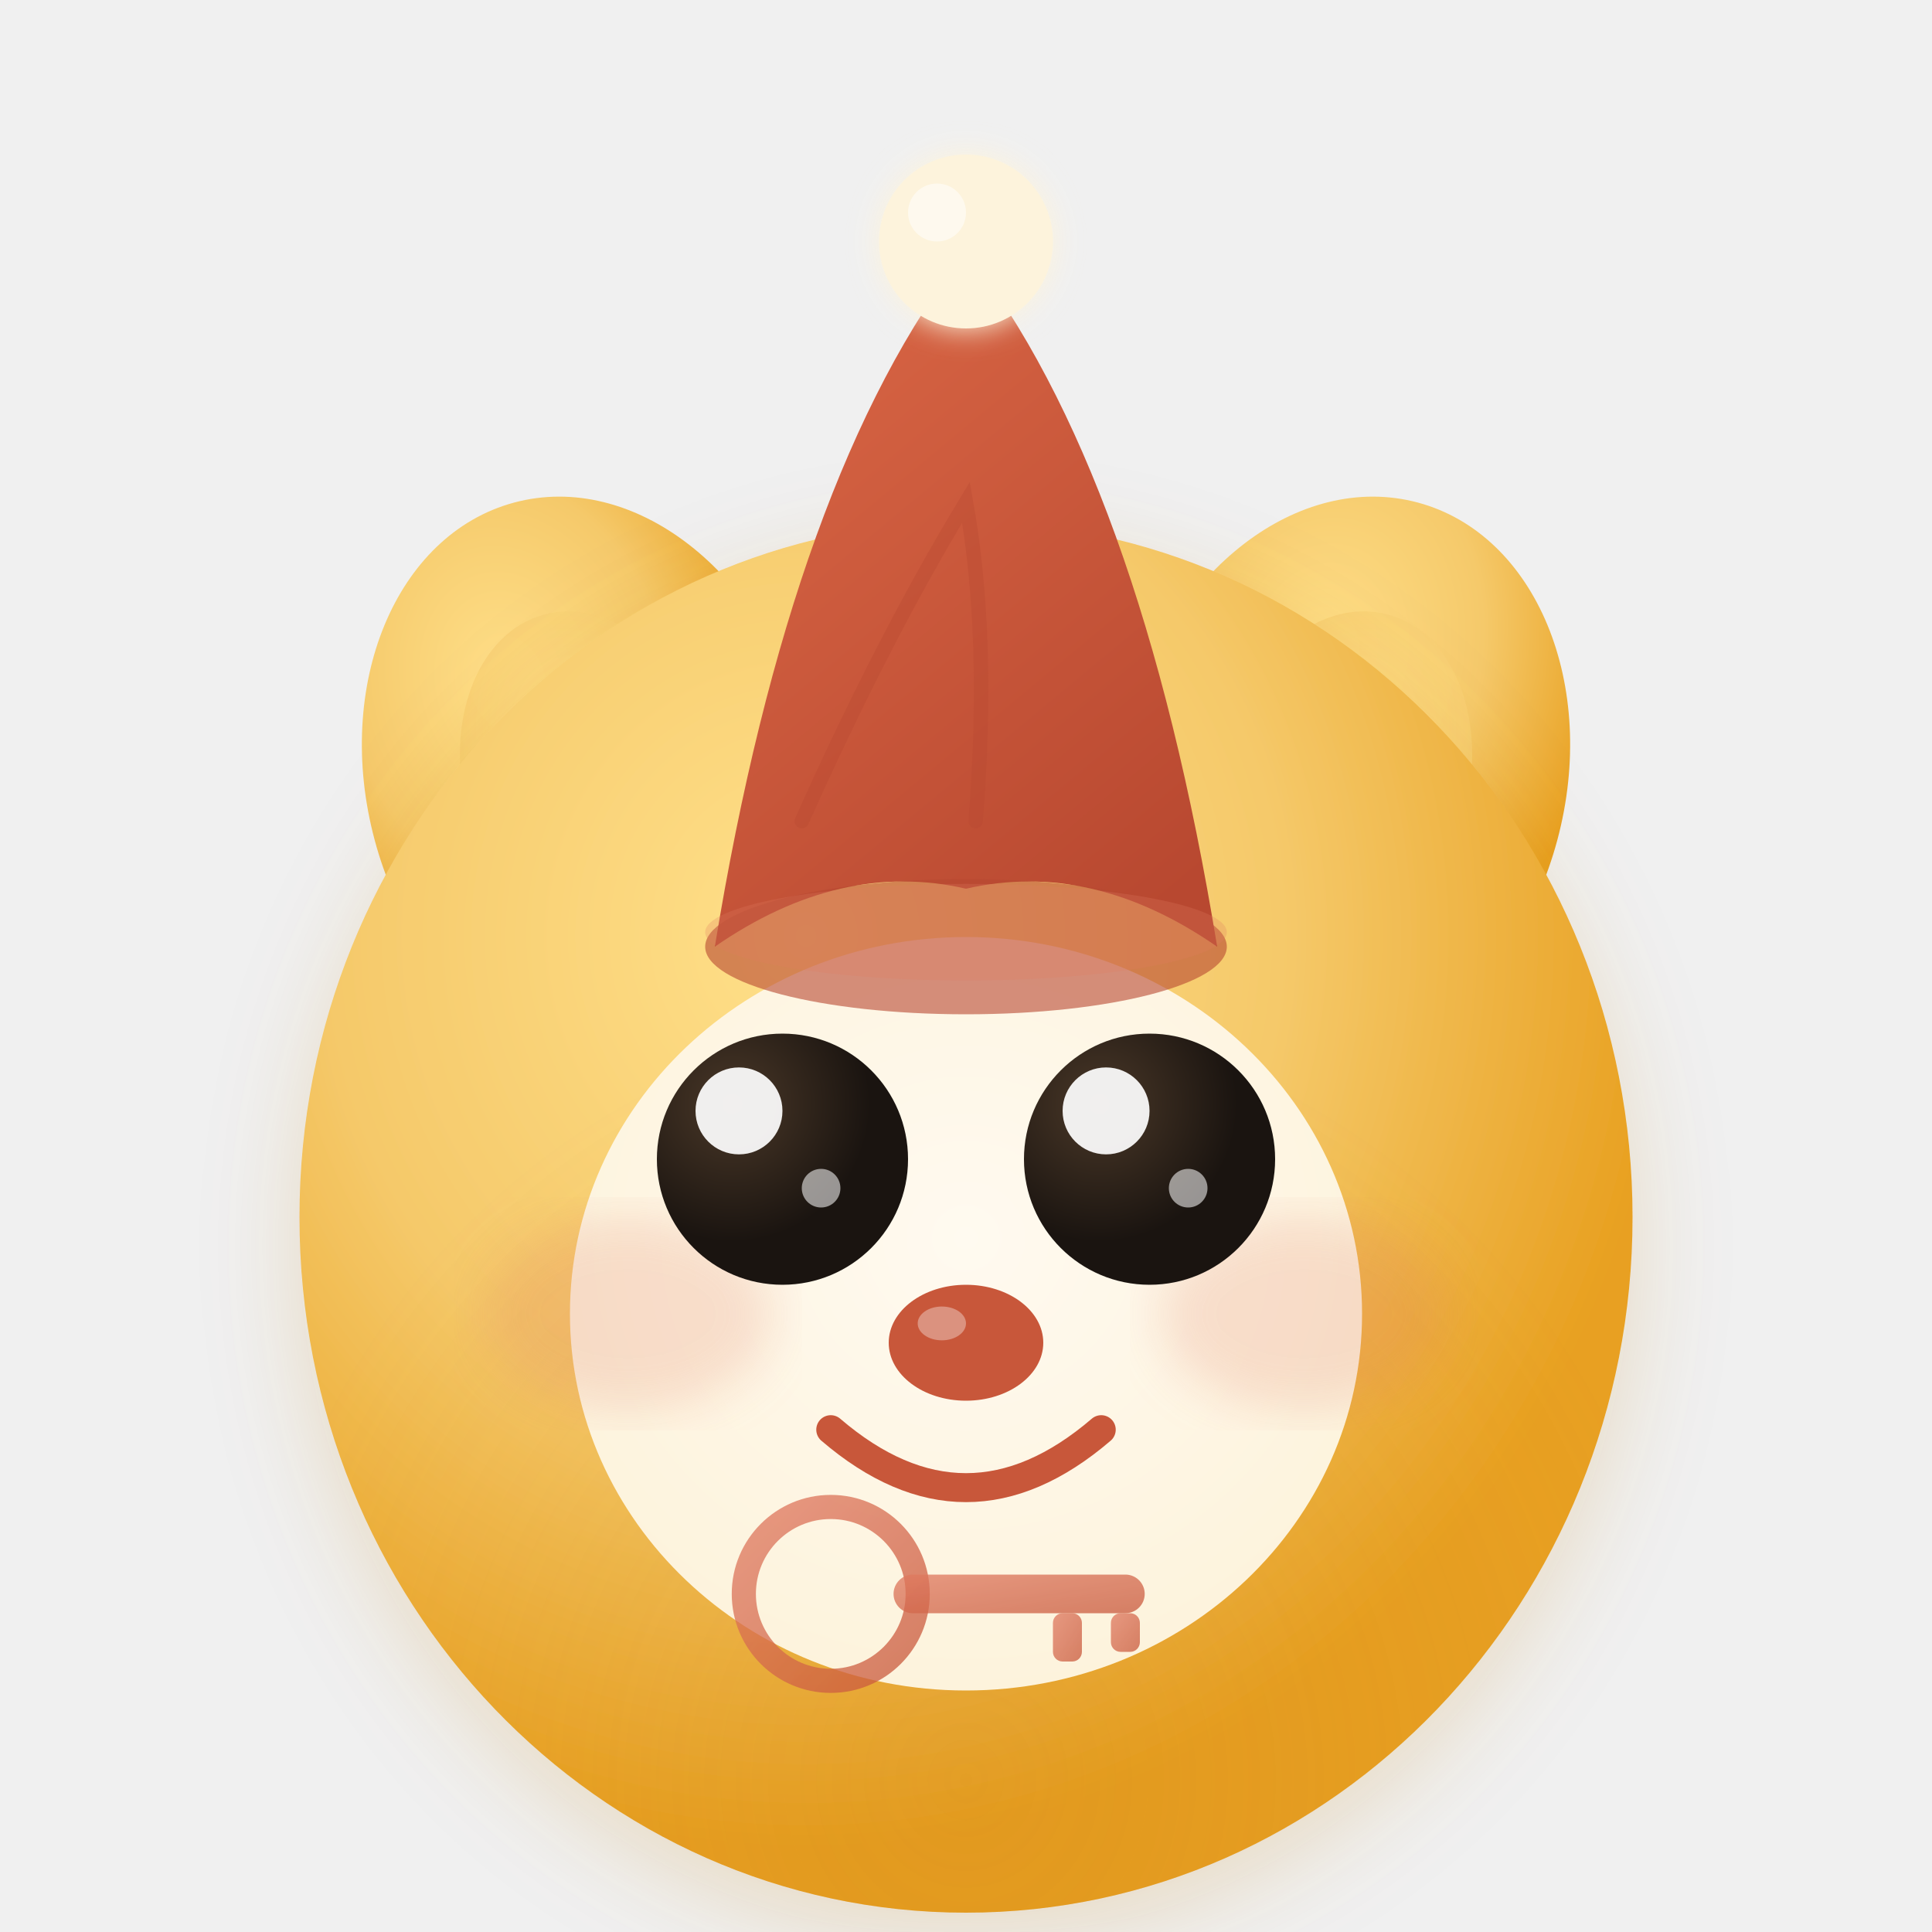
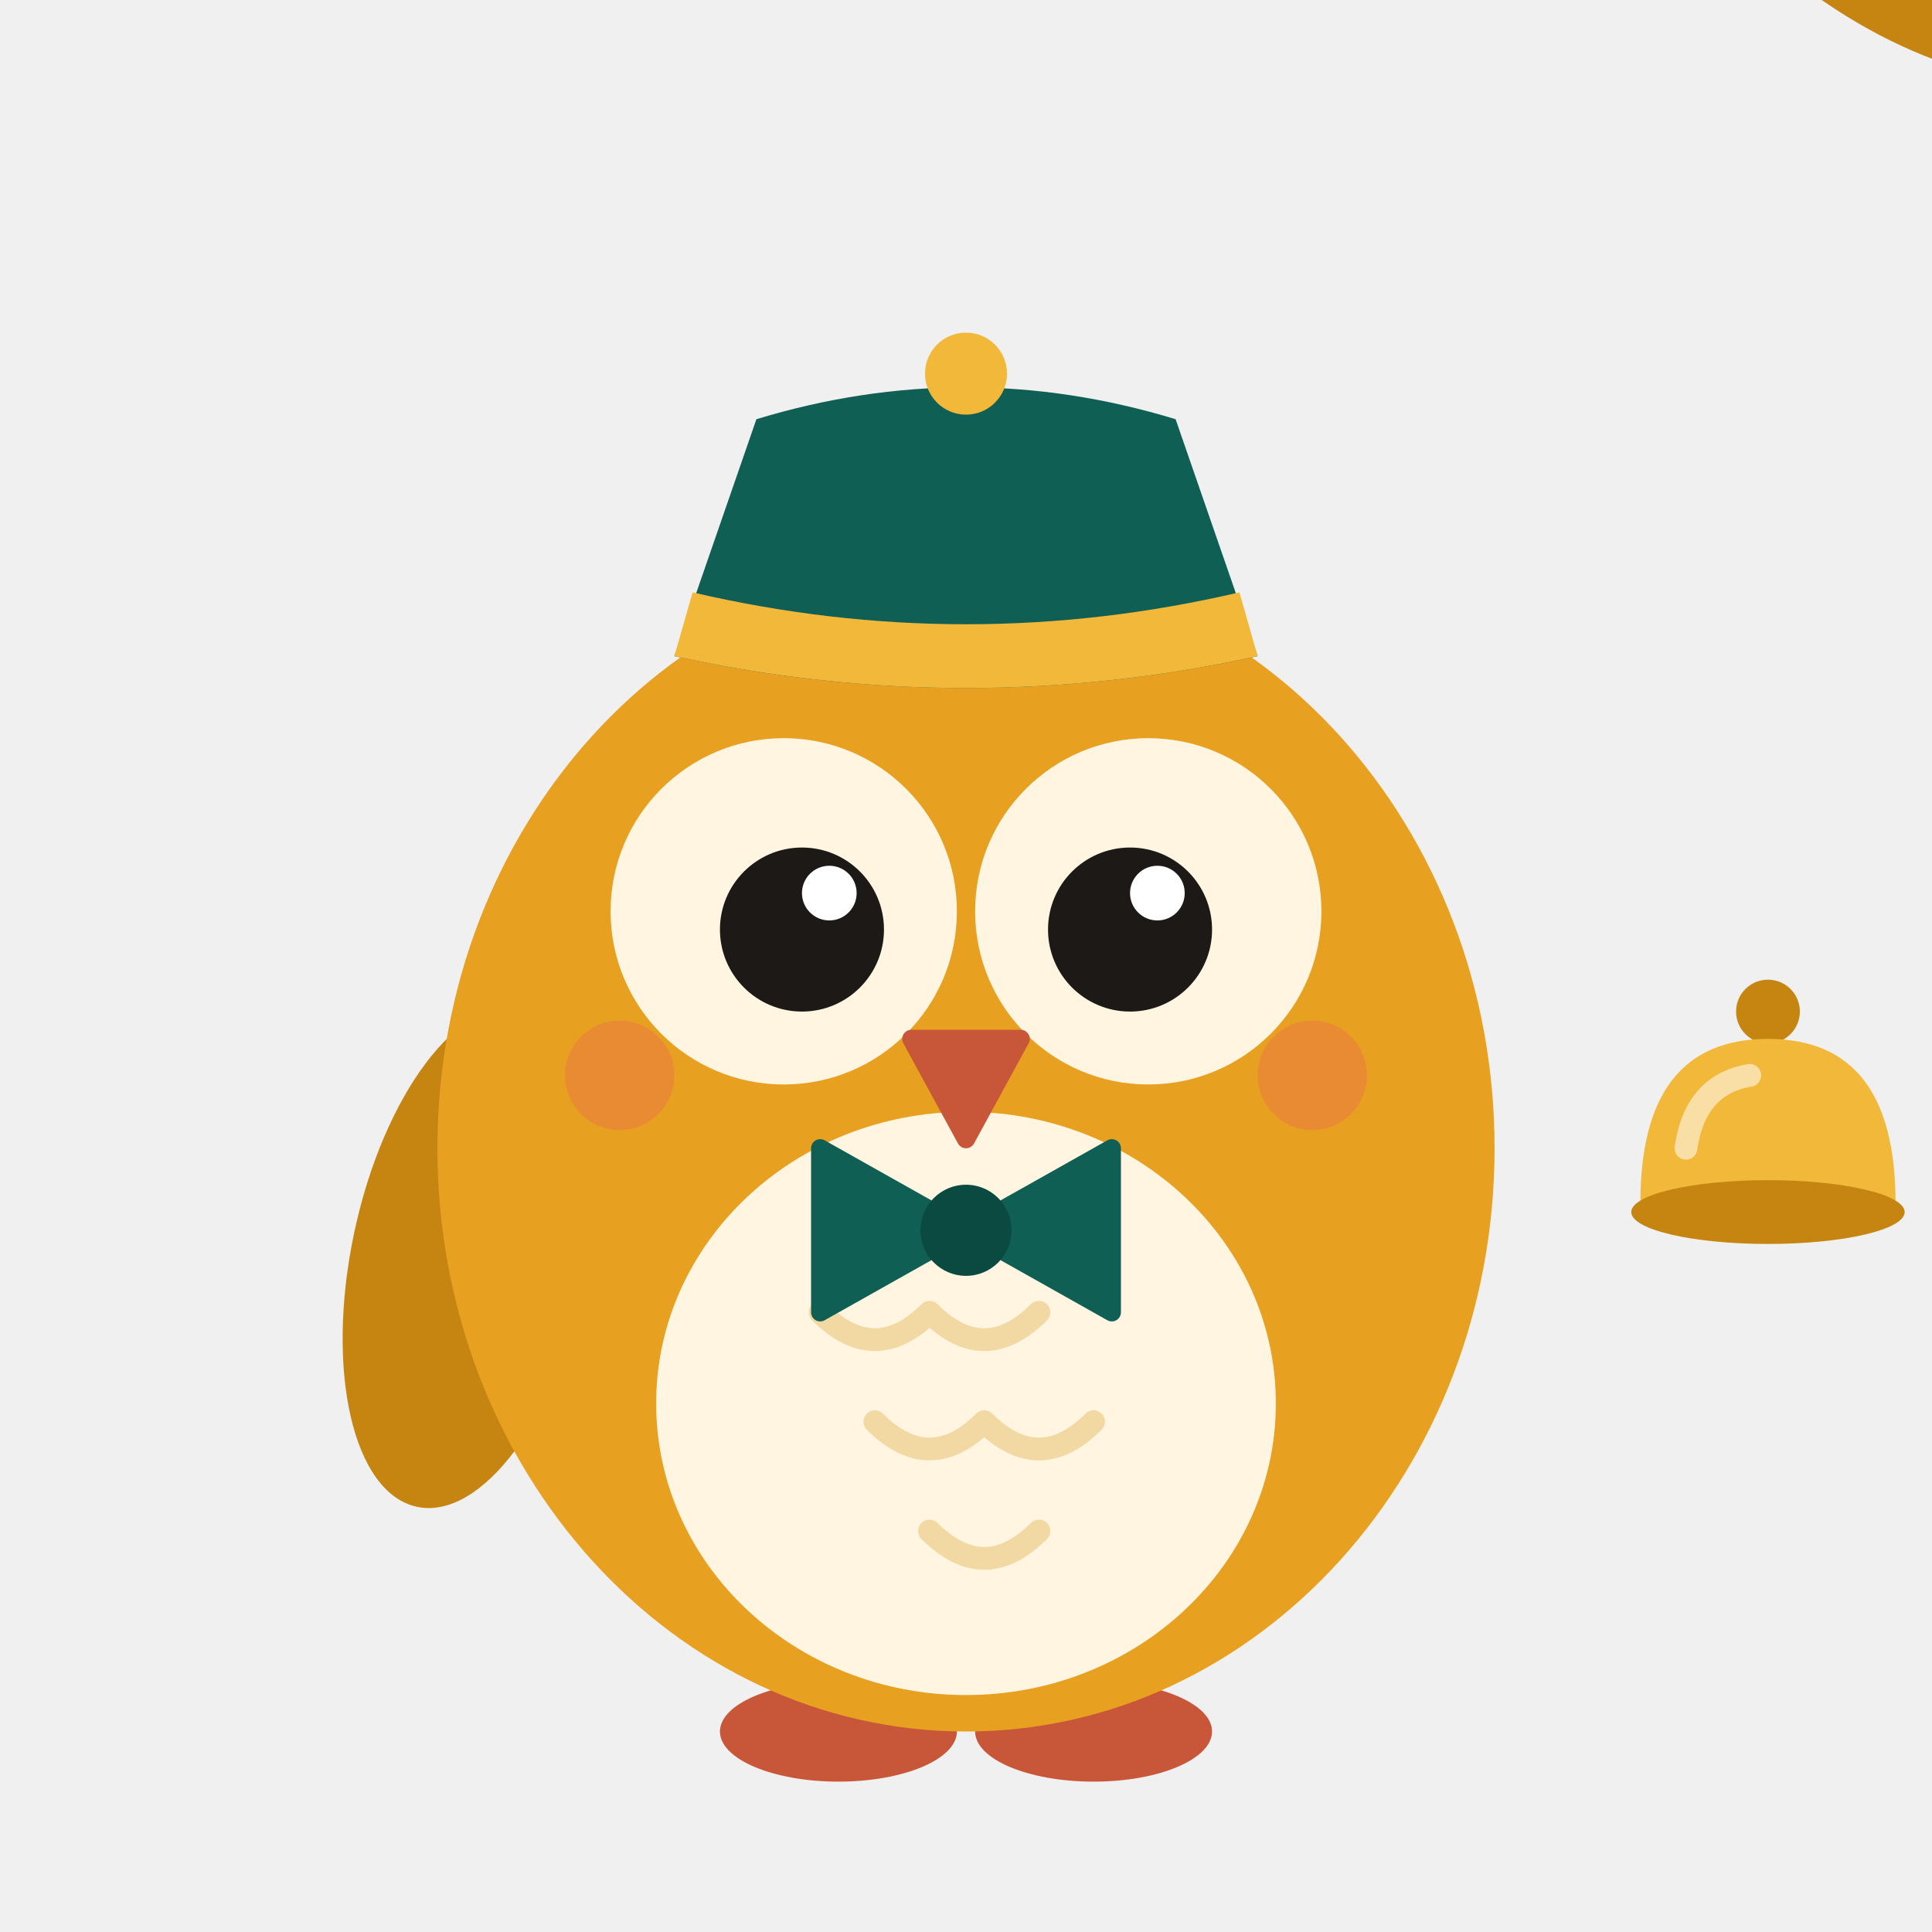
- <svg xmlns="http://www.w3.org/2000/svg" viewBox="0 0 400 400" width="400" height="400" fill="none">
-   <defs>
-     <radialGradient id="bodyGrad" cx="38%" cy="30%" r="65%">
-       <stop offset="0%" stop-color="#FFE08A" />
-       <stop offset="55%" stop-color="#F5C96A" />
-       <stop offset="100%" stop-color="#E8A020" />
-     </radialGradient>
-     <radialGradient id="earInnerGrad" cx="50%" cy="40%" r="60%">
-       <stop offset="0%" stop-color="#FFE08A" />
-       <stop offset="100%" stop-color="#F5C96A" />
-     </radialGradient>
-     <radialGradient id="bellyGrad" cx="50%" cy="40%" r="60%">
-       <stop offset="0%" stop-color="#FFFAF0" />
-       <stop offset="100%" stop-color="#FDF3DC" />
-     </radialGradient>
-     <radialGradient id="bodyShadow" cx="50%" cy="90%" r="55%">
-       <stop offset="0%" stop-color="#C47A10" stop-opacity="0.18" />
-       <stop offset="100%" stop-color="#C47A10" stop-opacity="0" />
-     </radialGradient>
-     <linearGradient id="capGrad" x1="20%" y1="0%" x2="80%" y2="100%">
-       <stop offset="0%" stop-color="#D96645" />
-       <stop offset="100%" stop-color="#B84830" />
-     </linearGradient>
-     <radialGradient id="eyeShine" cx="30%" cy="28%" r="55%">
-       <stop offset="0%" stop-color="#4A3828" />
-       <stop offset="100%" stop-color="#1A1410" />
-     </radialGradient>
-     <linearGradient id="keyGrad" x1="0%" y1="0%" x2="100%" y2="100%">
-       <stop offset="0%" stop-color="#E07A60" />
-       <stop offset="100%" stop-color="#C8573A" />
-     </linearGradient>
-     <filter id="softShadow" x="-15%" y="-10%" width="130%" height="135%">
-       <feDropShadow dx="0" dy="6" stdDeviation="10" flood-color="#C47A10" flood-opacity="0.18" />
-     </filter>
-     <filter id="capGlow" x="-40%" y="-40%" width="180%" height="180%">
-       <feGaussianBlur stdDeviation="3" result="blur" />
-       <feMerge>
-         <feMergeNode in="blur" />
-         <feMergeNode in="SourceGraphic" />
-       </feMerge>
-     </filter>
-     <filter id="blush">
-       <feGaussianBlur stdDeviation="5" />
-     </filter>
-   </defs>
-   <ellipse cx="122" cy="162" rx="46" ry="60" fill="url(#bodyGrad)" transform="rotate(-15 122 162)" />
-   <ellipse cx="122" cy="162" rx="26" ry="36" fill="url(#earInnerGrad)" transform="rotate(-15 122 162)" opacity="0.85" />
-   <ellipse cx="278" cy="162" rx="46" ry="60" fill="url(#bodyGrad)" transform="rotate(15 278 162)" />
-   <ellipse cx="278" cy="162" rx="26" ry="36" fill="url(#earInnerGrad)" transform="rotate(15 278 162)" opacity="0.85" />
-   <ellipse cx="200" cy="252" rx="138" ry="144" fill="url(#bodyGrad)" filter="url(#softShadow)" />
-   <ellipse cx="200" cy="252" rx="138" ry="144" fill="url(#bodyShadow)" />
-   <ellipse cx="200" cy="272" rx="82" ry="78" fill="url(#bellyGrad)" />
-   <ellipse cx="130" cy="272" rx="30" ry="20" fill="#E07A60" opacity="0.20" filter="url(#blush)" />
-   <ellipse cx="270" cy="272" rx="30" ry="20" fill="#E07A60" opacity="0.20" filter="url(#blush)" />
-   <circle cx="162" cy="240" r="26" fill="url(#eyeShine)" />
-   <circle cx="153" cy="230" r="9" fill="white" opacity="0.92" />
-   <circle cx="170" cy="246" r="4" fill="white" opacity="0.55" />
-   <circle cx="238" cy="240" r="26" fill="url(#eyeShine)" />
-   <circle cx="229" cy="230" r="9" fill="white" opacity="0.92" />
-   <circle cx="246" cy="246" r="4" fill="white" opacity="0.55" />
-   <ellipse cx="200" cy="278" rx="16" ry="12" fill="#C8573A" />
-   <ellipse cx="195" cy="274" rx="5" ry="3.5" fill="white" opacity="0.35" />
-   <path d="M 172 296 Q 200 320 228 296" stroke="#C8573A" stroke-width="6" stroke-linecap="round" fill="none" />
-   <circle cx="172" cy="330" r="18" fill="none" stroke="url(#keyGrad)" stroke-width="5" opacity="0.75" />
-   <rect x="185" y="326" width="52" height="8" rx="4" fill="url(#keyGrad)" opacity="0.75" />
-   <rect x="218" y="334" width="6" height="10" rx="2" fill="url(#keyGrad)" opacity="0.75" />
-   <rect x="230" y="334" width="6" height="8" rx="2" fill="url(#keyGrad)" opacity="0.75" />
-   <path d="M 148 196 Q 164 98 200 52 Q 236 98 252 196 Q 226 178 200 184 Q 174 178 148 196 Z" fill="url(#capGrad)" />
-   <ellipse cx="200" cy="196" rx="54" ry="14" fill="#B84830" opacity="0.6" />
-   <ellipse cx="200" cy="193" rx="54" ry="10" fill="#E07A60" opacity="0.25" />
-   <path d="M 166 170 Q 183 132 200 104 Q 205 132 202 170" fill="none" stroke="#B84830" stroke-width="3" opacity="0.35" stroke-linecap="round" />
-   <circle cx="200" cy="50" r="18" fill="#FDF3DC" filter="url(#capGlow)" />
-   <circle cx="194" cy="44" r="6" fill="white" opacity="0.5" />
+ <svg xmlns="http://www.w3.org/2000/svg" viewBox="-6 -6 212 212" width="400" height="400" fill="none">
+   <g>
+     <g style="transform-origin:50px 108px;transform-box:view-box;transform:rotate(0deg)">
+       <ellipse cx="46" cy="132" rx="13" ry="28" transform="rotate(12 46 130)" fill="#C68510" />
+     </g>
+     <g style="transform-origin:150px 108px;transform-box:view-box;transform:rotate(-45deg)">
+       <ellipse cx="154" cy="132" rx="13" ry="28" transform="rotate(-12 154 130)" fill="#C68510" />
+     </g>
+     <ellipse cx="86" cy="184" rx="13" ry="5.5" fill="#C8573A" />
+     <ellipse cx="114" cy="184" rx="13" ry="5.5" fill="#C8573A" />
+     <ellipse cx="100" cy="120" rx="58" ry="64" fill="#E8A020" />
+     <ellipse cx="100" cy="148" rx="34" ry="32" fill="#FFF5E1" />
+     <path d="M84 138 q6 6 12 0 M96 138 q6 6 12 0 M90 150 q6 6 12 0 M102 150 q6 6 12 0 M96 162 q6 6 12 0" stroke="#F2D9A4" stroke-width="2.5" stroke-linecap="round" fill="none" />
+     <g>
+       <circle cx="80" cy="94" r="19" fill="#FFF5E1" />
+       <g transform="translate(2 0)">
+         <g>
+           <circle cx="80" cy="96" r="9" fill="#1C1917" />
+           <circle cx="83" cy="92" r="3" fill="#fff" />
+         </g>
+       </g>
+     </g>
+     <g>
+       <circle cx="120" cy="94" r="19" fill="#FFF5E1" />
+       <g transform="translate(-2 0)">
+         <g>
+           <circle cx="120" cy="96" r="9" fill="#1C1917" />
+           <circle cx="123" cy="92" r="3" fill="#fff" />
+         </g>
+       </g>
+     </g>
+     <path d="M94 108 L106 108 L100 119 Z" fill="#C8573A" stroke="#C8573A" stroke-width="2" stroke-linejoin="round" />
+     <circle cx="62" cy="112" r="6" fill="#E8704A" opacity="0.45" />
+     <circle cx="138" cy="112" r="6" fill="#E8704A" opacity="0.45" />
+     <path d="M100 129 L84 120 L84 138 Z M100 129 L116 120 L116 138 Z" fill="#0F5F54" stroke="#0F5F54" stroke-width="2" stroke-linejoin="round" />
+     <circle cx="100" cy="129" r="5" fill="#0B4A41" />
+     <g>
+       <path d="M68 66 L77 40 Q100 33 123 40 L132 66 Q100 73 68 66 Z" fill="#0F5F54" />
+       <path d="M70 59 Q100 66 130 59 L132 66 Q100 73 68 66 Z" fill="#F2B83A" />
+       <circle cx="100" cy="35" r="4.5" fill="#F2B83A" />
+     </g>
+     <g transform="translate(188 126)">
+       <g style="--dur:3s;transform-origin:0px -20px;transform-box:view-box">
+         <circle cx="0" cy="-21" r="3.5" fill="#C68510" />
+         <path d="M-14 0 Q-14 -18 0 -18 Q14 -18 14 0 Z" fill="#F2B83A" />
+         <path d="M-9 -6 Q-8 -13 -2 -14" stroke="#fff" stroke-opacity="0.55" stroke-width="2.5" stroke-linecap="round" fill="none" />
+         <ellipse cx="0" cy="1" rx="15" ry="3.5" fill="#C68510" />
+       </g>
+     </g>
+   </g>
</svg>
